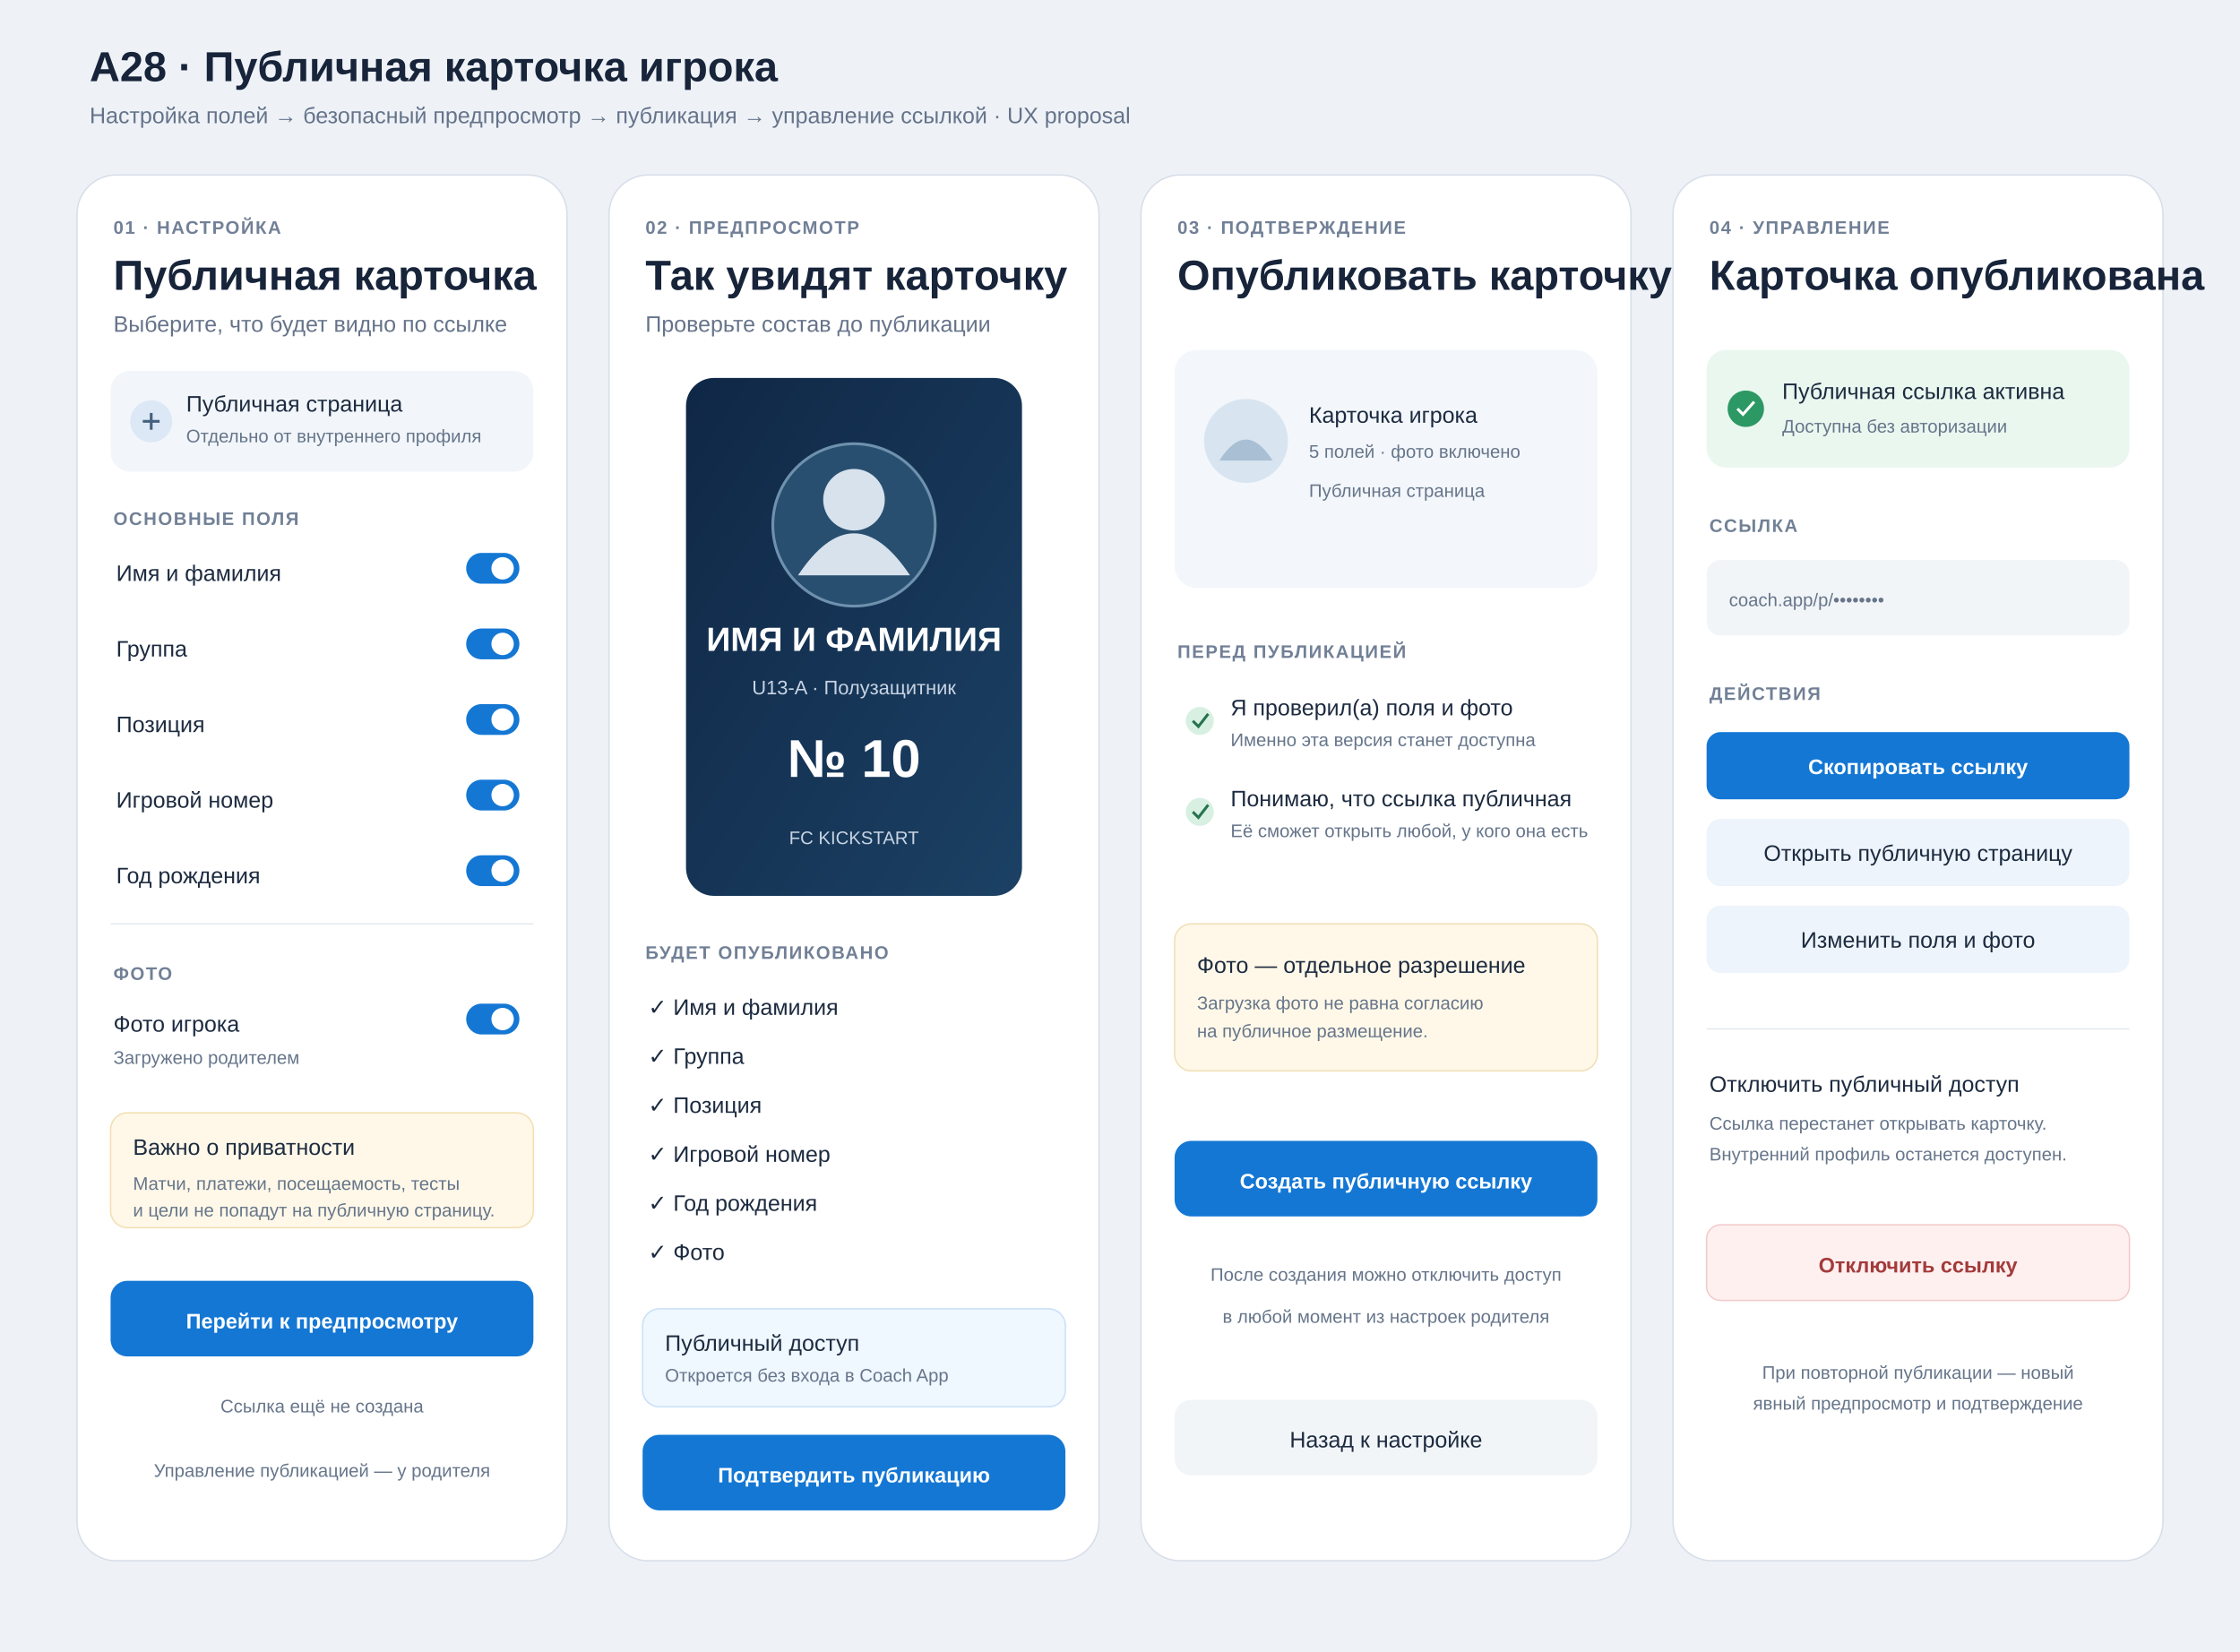
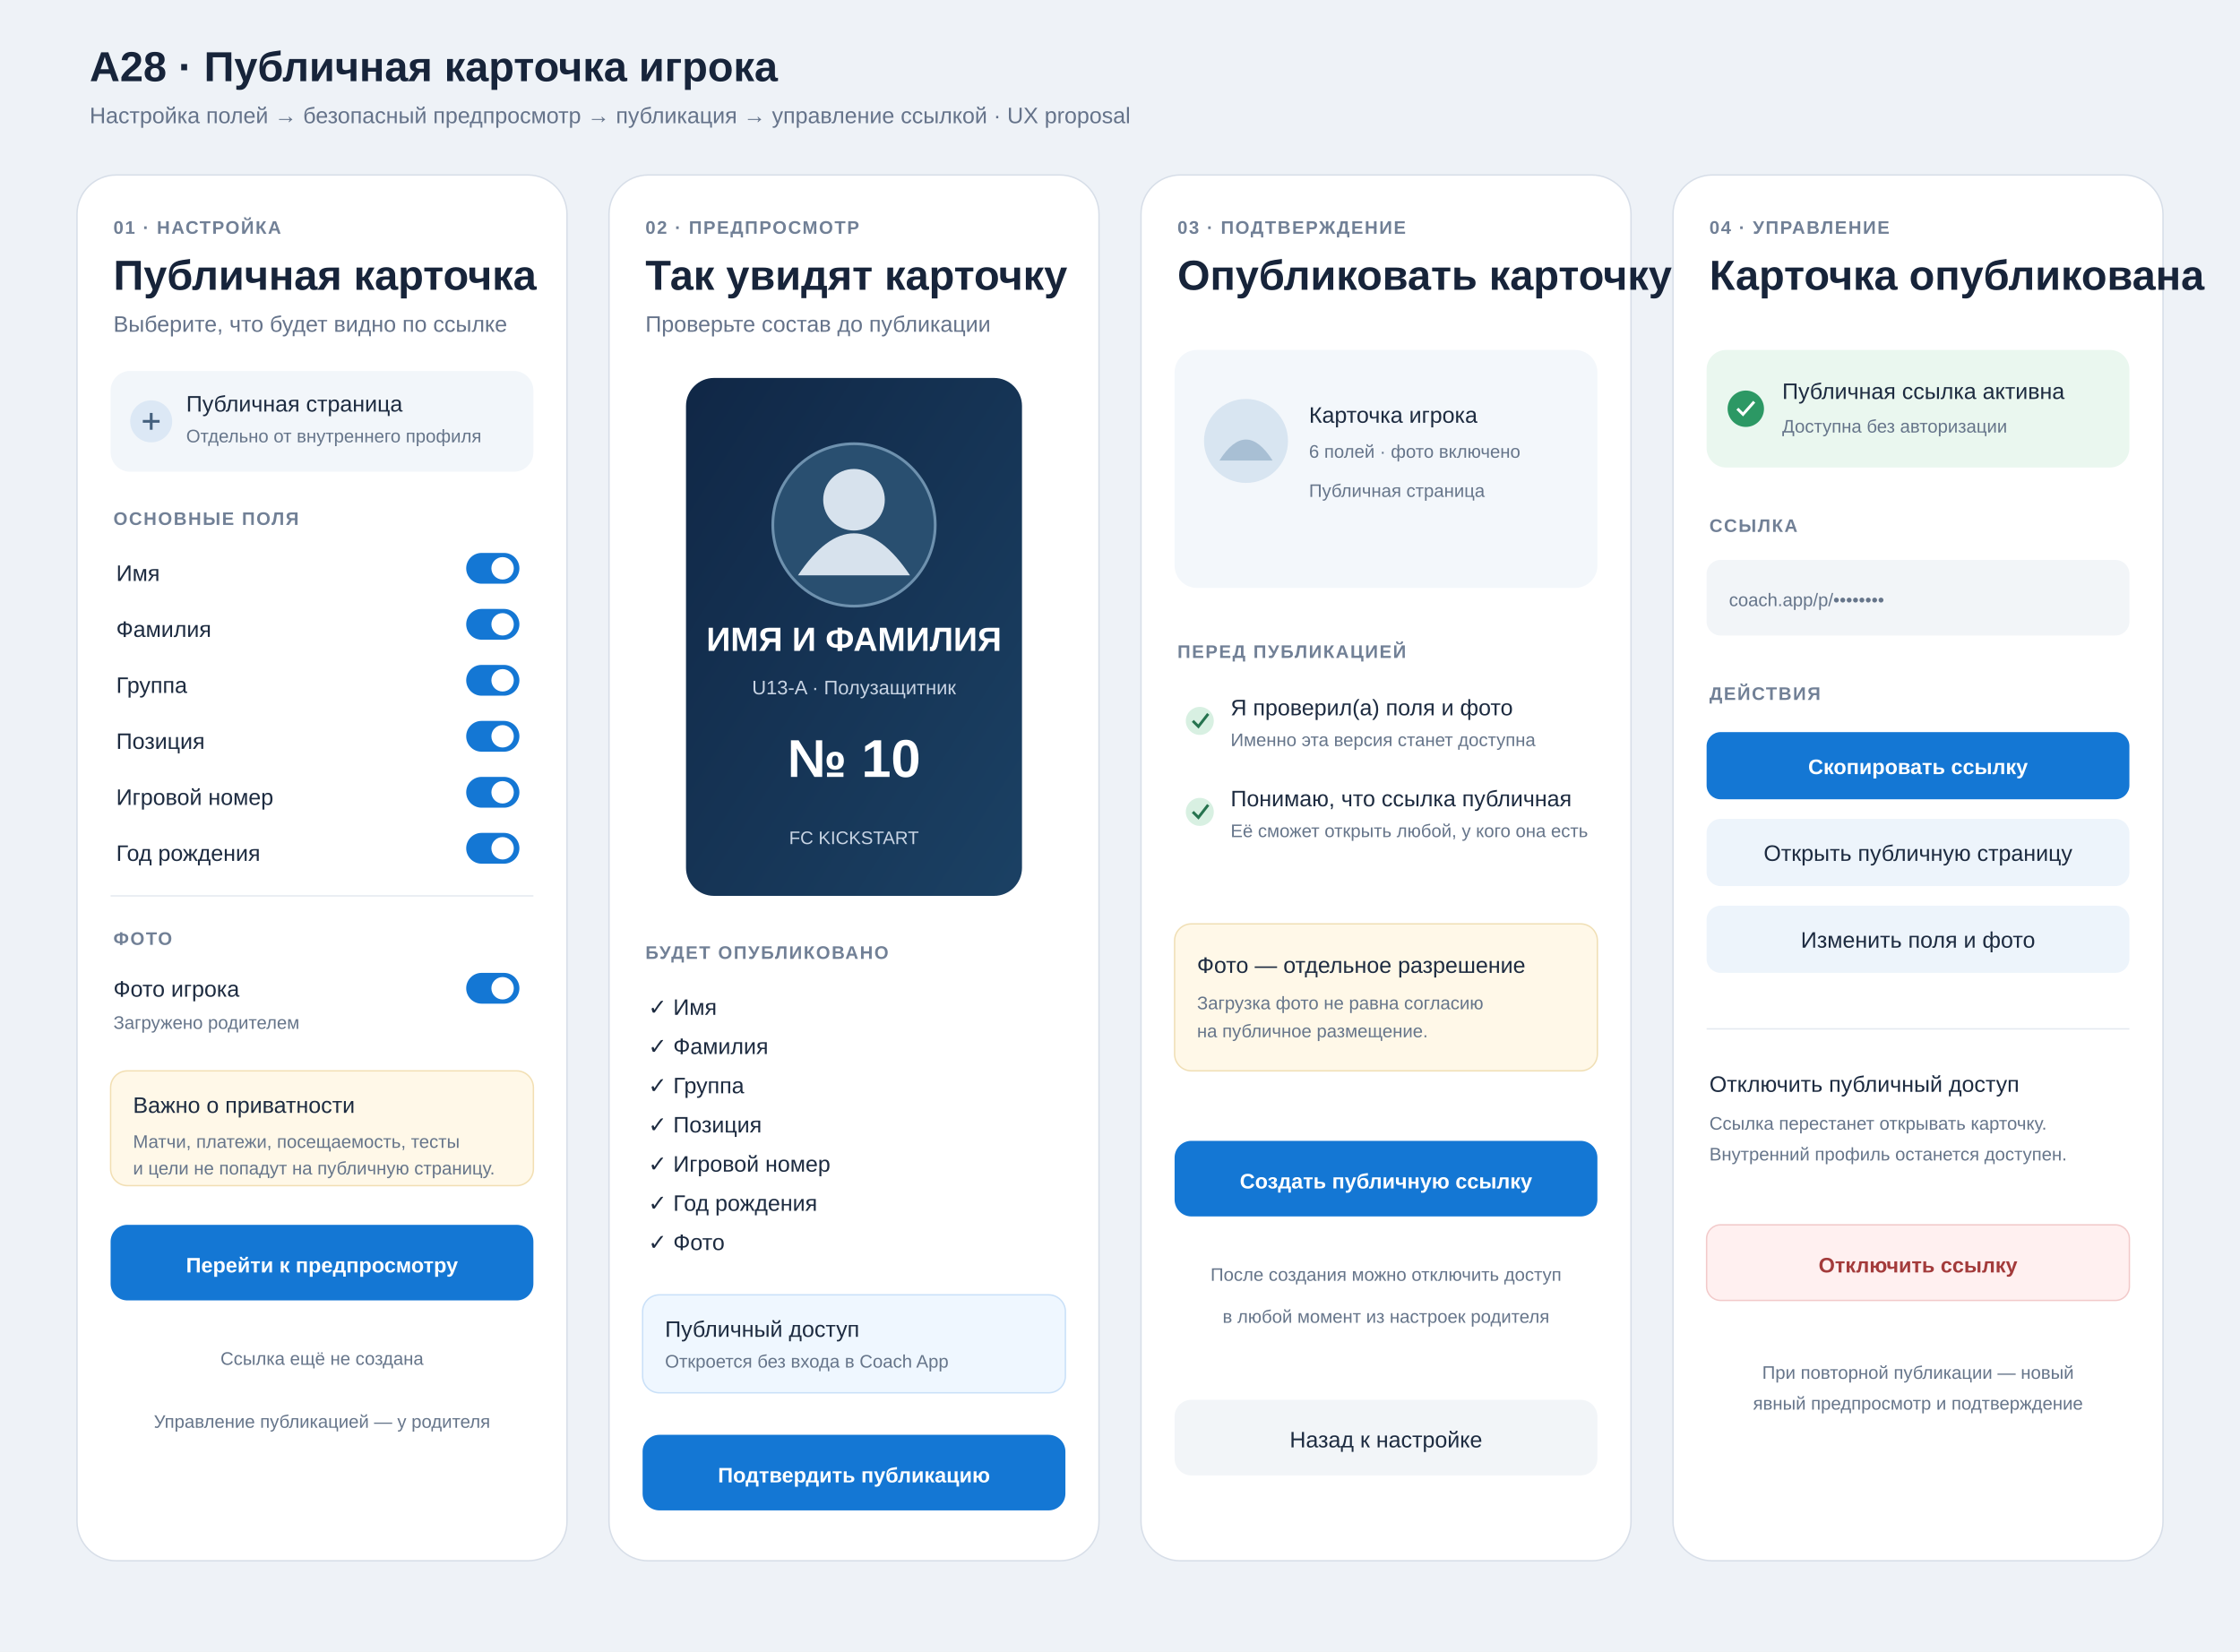
<svg xmlns="http://www.w3.org/2000/svg" width="1600" height="1180" viewBox="0 0 1600 1180">
  <defs>
    <linearGradient id="bg" x1="0" y1="0" x2="1" y2="1">
      <stop stop-color="#0b1730" />
      <stop offset="1" stop-color="#142b4b" />
    </linearGradient>
    <linearGradient id="card" x1="0" y1="0" x2="1" y2="1">
      <stop stop-color="#102746" />
      <stop offset="1" stop-color="#1b4164" />
    </linearGradient>
    <style>
 .h{font:700 30px Arial;fill:#17243a}.sub{font:16px Arial;fill:#65738a}.label{font:700 13px Arial;letter-spacing:1px;fill:#718096}.txt{font:16px Arial;fill:#1d2b40}.small{font:13px Arial;fill:#66758a}.white{fill:#fff}.muted{fill:#c8d4e4}.btn{font:700 15px Arial;fill:#fff}.tag{font:700 12px Arial;fill:#25634b}
 </style>
  </defs>
  <rect width="1600" height="1180" fill="#eef2f7" />
  <text x="64" y="58" class="h">A28 · Публичная карточка игрока</text>
  <text x="64" y="88" class="sub">Настройка полей → безопасный предпросмотр → публикация → управление ссылкой · UX proposal</text>
  <g transform="translate(55 125)">
    <rect width="350" height="990" rx="28" fill="#fff" stroke="#d7dee8" />
    <text x="26" y="42" class="label">01 · НАСТРОЙКА</text>
    <text x="26" y="82" class="h" font-size="24">Публичная карточка</text>
    <text x="26" y="112" class="sub">Выберите, что будет видно по ссылке</text>
    <rect x="24" y="140" width="302" height="72" rx="14" fill="#f2f6fa" />
    <circle cx="53" cy="176" r="15" fill="#dce8f5" />
    <path d="M47 176h12M53 170v12" stroke="#45617e" stroke-width="2" />
    <text x="78" y="169" class="txt" font-weight="700">Публичная страница</text>
    <text x="78" y="191" class="small">Отдельно от внутреннего профиля</text>
    <text x="26" y="250" class="label">ОСНОВНЫЕ ПОЛЯ</text>
    <g class="txt">
-       <text x="28" y="290">Имя и фамилия</text>
-       <text x="28" y="344">Группа</text>
-       <text x="28" y="398">Позиция</text>
-       <text x="28" y="452">Игровой номер</text>
-       <text x="28" y="506">Год рождения</text>
+       <text x="28" y="290">Имя</text>
+       <text x="28" y="330">Фамилия</text>
+       <text x="28" y="370">Группа</text>
+       <text x="28" y="410">Позиция</text>
+       <text x="28" y="450">Игровой номер</text>
+       <text x="28" y="490">Год рождения</text>
    </g>
    <g fill="#1477d4">
      <rect x="278" y="270" width="38" height="22" rx="11" />
      <circle cx="304" cy="281" r="8" fill="#fff" />
-       <rect x="278" y="324" width="38" height="22" rx="11" />
-       <circle cx="304" cy="335" r="8" fill="#fff" />
-       <rect x="278" y="378" width="38" height="22" rx="11" />
-       <circle cx="304" cy="389" r="8" fill="#fff" />
-       <rect x="278" y="432" width="38" height="22" rx="11" />
-       <circle cx="304" cy="443" r="8" fill="#fff" />
-       <rect x="278" y="486" width="38" height="22" rx="11" />
-       <circle cx="304" cy="497" r="8" fill="#fff" />
+       <rect x="278" y="310" width="38" height="22" rx="11" />
+       <circle cx="304" cy="321" r="8" fill="#fff" />
+       <rect x="278" y="350" width="38" height="22" rx="11" />
+       <circle cx="304" cy="361" r="8" fill="#fff" />
+       <rect x="278" y="390" width="38" height="22" rx="11" />
+       <circle cx="304" cy="401" r="8" fill="#fff" />
+       <rect x="278" y="430" width="38" height="22" rx="11" />
+       <circle cx="304" cy="441" r="8" fill="#fff" />
+       <rect x="278" y="470" width="38" height="22" rx="11" />
+       <circle cx="304" cy="481" r="8" fill="#fff" />
    </g>
-     <path d="M24 535H326" stroke="#e4e9f0" />
-     <text x="26" y="575" class="label">ФОТО</text>
-     <text x="26" y="612" class="txt">Фото игрока</text>
-     <text x="26" y="635" class="small">Загружено родителем</text>
-     <rect x="278" y="592" width="38" height="22" rx="11" fill="#1477d4" />
-     <circle cx="304" cy="603" r="8" fill="#fff" />
-     <rect x="24" y="670" width="302" height="82" rx="12" fill="#fff8e8" stroke="#f2dfb3" />
-     <text x="40" y="700" class="txt" font-weight="700" fill="#76551c">Важно о приватности</text>
-     <text x="40" y="725" class="small">Матчи, платежи, посещаемость, тесты</text>
-     <text x="40" y="744" class="small">и цели не попадут на публичную страницу.</text>
-     <rect x="24" y="790" width="302" height="54" rx="12" fill="#1477d4" />
-     <text x="175" y="824" text-anchor="middle" class="btn">Перейти к предпросмотру</text>
-     <text x="175" y="884" text-anchor="middle" class="small">Ссылка ещё не создана</text>
-     <text x="175" y="930" text-anchor="middle" class="small">Управление публикацией — у родителя</text>
+     <path d="M24 515H326" stroke="#e4e9f0" />
+     <text x="26" y="550" class="label">ФОТО</text>
+     <text x="26" y="587" class="txt">Фото игрока</text>
+     <text x="26" y="610" class="small">Загружено родителем</text>
+     <rect x="278" y="570" width="38" height="22" rx="11" fill="#1477d4" />
+     <circle cx="304" cy="581" r="8" fill="#fff" />
+     <rect x="24" y="640" width="302" height="82" rx="12" fill="#fff8e8" stroke="#f2dfb3" />
+     <text x="40" y="670" class="txt" font-weight="700" fill="#76551c">Важно о приватности</text>
+     <text x="40" y="695" class="small">Матчи, платежи, посещаемость, тесты</text>
+     <text x="40" y="714" class="small">и цели не попадут на публичную страницу.</text>
+     <rect x="24" y="750" width="302" height="54" rx="12" fill="#1477d4" />
+     <text x="175" y="784" text-anchor="middle" class="btn">Перейти к предпросмотру</text>
+     <text x="175" y="850" text-anchor="middle" class="small">Ссылка ещё не создана</text>
+     <text x="175" y="895" text-anchor="middle" class="small">Управление публикацией — у родителя</text>
  </g>
  <g transform="translate(435 125)">
    <rect width="350" height="990" rx="28" fill="#fff" stroke="#d7dee8" />
    <text x="26" y="42" class="label">02 · ПРЕДПРОСМОТР</text>
    <text x="26" y="82" class="h" font-size="24">Так увидят карточку</text>
    <text x="26" y="112" class="sub">Проверьте состав до публикации</text>
    <rect x="55" y="145" width="240" height="370" rx="20" fill="url(#card)" />
    <circle cx="175" cy="250" r="58" fill="#294f70" stroke="#6e91ae" stroke-width="2" />
    <circle cx="175" cy="232" r="22" fill="#d7e2ed" />
    <path d="M135 286q40-60 80 0" fill="#d7e2ed" />
    <text x="175" y="340" text-anchor="middle" class="white" font-family="Arial" font-size="24" font-weight="700">ИМЯ И ФАМИЛИЯ</text>
    <text x="175" y="371" text-anchor="middle" class="muted" font-family="Arial" font-size="14">U13-A · Полузащитник</text>
    <text x="175" y="430" text-anchor="middle" class="white" font-family="Arial" font-size="38" font-weight="700">№ 10</text>
    <text x="175" y="478" text-anchor="middle" class="muted" font-family="Arial" font-size="13">FC KICKSTART</text>
    <text x="26" y="560" class="label">БУДЕТ ОПУБЛИКОВАНО</text>
    <g class="txt">
-       <text x="28" y="600">✓ Имя и фамилия</text>
-       <text x="28" y="635">✓ Группа</text>
-       <text x="28" y="670">✓ Позиция</text>
-       <text x="28" y="705">✓ Игровой номер</text>
+       <text x="28" y="600">✓ Имя</text>
+       <text x="28" y="628">✓ Фамилия</text>
+       <text x="28" y="656">✓ Группа</text>
+       <text x="28" y="684">✓ Позиция</text>
+       <text x="28" y="712">✓ Игровой номер</text>
      <text x="28" y="740">✓ Год рождения</text>
-       <text x="28" y="775">✓ Фото</text>
+       <text x="28" y="768">✓ Фото</text>
    </g>
-     <rect x="24" y="810" width="302" height="70" rx="12" fill="#eff7ff" stroke="#c9e0f8" />
-     <text x="40" y="840" class="txt" font-weight="700">Публичный доступ</text>
-     <text x="40" y="862" class="small">Откроется без входа в Coach App</text>
+     <rect x="24" y="800" width="302" height="70" rx="12" fill="#eff7ff" stroke="#c9e0f8" />
+     <text x="40" y="830" class="txt" font-weight="700">Публичный доступ</text>
+     <text x="40" y="852" class="small">Откроется без входа в Coach App</text>
    <rect x="24" y="900" width="302" height="54" rx="12" fill="#1477d4" />
    <text x="175" y="934" text-anchor="middle" class="btn">Подтвердить публикацию</text>
  </g>
  <g transform="translate(815 125)">
    <rect width="350" height="990" rx="28" fill="#fff" stroke="#d7dee8" />
    <text x="26" y="42" class="label">03 · ПОДТВЕРЖДЕНИЕ</text>
    <text x="26" y="82" class="h" font-size="24">Опубликовать карточку?</text>
    <rect x="24" y="125" width="302" height="170" rx="16" fill="#f3f7fb" />
    <circle cx="75" cy="190" r="30" fill="#d8e5f1" />
    <path d="M56 204q19-30 38 0" fill="#a8bfd4" />
    <text x="120" y="177" class="txt" font-weight="700">Карточка игрока</text>
-     <text x="120" y="202" class="small">5 полей · фото включено</text>
+     <text x="120" y="202" class="small">6 полей · фото включено</text>
    <text x="120" y="230" class="small">Публичная страница</text>
    <text x="26" y="345" class="label">ПЕРЕД ПУБЛИКАЦИЕЙ</text>
    <circle cx="42" cy="390" r="10" fill="#d8f0e2" />
    <path d="M37 390l4 4 7-9" stroke="#26734f" stroke-width="2" fill="none" />
    <text x="64" y="386" class="txt">Я проверил(а) поля и фото</text>
    <text x="64" y="408" class="small">Именно эта версия станет доступна</text>
    <circle cx="42" cy="455" r="10" fill="#d8f0e2" />
    <path d="M37 455l4 4 7-9" stroke="#26734f" stroke-width="2" fill="none" />
    <text x="64" y="451" class="txt">Понимаю, что ссылка публичная</text>
    <text x="64" y="473" class="small">Её сможет открыть любой, у кого она есть</text>
    <rect x="24" y="535" width="302" height="105" rx="12" fill="#fff8e8" stroke="#f0dfb5" />
    <text x="40" y="570" class="txt" font-weight="700">Фото — отдельное разрешение</text>
    <text x="40" y="596" class="small">Загрузка фото не равна согласию</text>
    <text x="40" y="616" class="small">на публичное размещение.</text>
    <rect x="24" y="690" width="302" height="54" rx="12" fill="#1477d4" />
    <text x="175" y="724" text-anchor="middle" class="btn">Создать публичную ссылку</text>
    <text x="175" y="790" text-anchor="middle" class="small">После создания можно отключить доступ</text>
    <text x="175" y="820" text-anchor="middle" class="small">в любой момент из настроек родителя</text>
    <rect x="24" y="875" width="302" height="54" rx="12" fill="#f2f5f8" />
    <text x="175" y="909" text-anchor="middle" class="txt">Назад к настройке</text>
  </g>
  <g transform="translate(1195 125)">
    <rect width="350" height="990" rx="28" fill="#fff" stroke="#d7dee8" />
    <text x="26" y="42" class="label">04 · УПРАВЛЕНИЕ</text>
    <text x="26" y="82" class="h" font-size="24">Карточка опубликована</text>
    <rect x="24" y="125" width="302" height="84" rx="14" fill="#eaf7ef" />
    <circle cx="52" cy="167" r="13" fill="#2c9864" />
    <path d="M46 167l4 4 8-9" stroke="#fff" stroke-width="2" fill="none" />
    <text x="78" y="160" class="txt" font-weight="700">Публичная ссылка активна</text>
    <text x="78" y="184" class="small">Доступна без авторизации</text>
    <text x="26" y="255" class="label">ССЫЛКА</text>
    <rect x="24" y="275" width="302" height="54" rx="10" fill="#f2f5f8" />
    <text x="40" y="308" class="small">coach.app/p/••••••••</text>
    <text x="26" y="375" class="label">ДЕЙСТВИЯ</text>
    <rect x="24" y="398" width="302" height="48" rx="10" fill="#1477d4" />
    <text x="175" y="428" text-anchor="middle" class="btn">Скопировать ссылку</text>
    <rect x="24" y="460" width="302" height="48" rx="10" fill="#edf4fb" />
    <text x="175" y="490" text-anchor="middle" class="txt">Открыть публичную страницу</text>
    <rect x="24" y="522" width="302" height="48" rx="10" fill="#edf4fb" />
    <text x="175" y="552" text-anchor="middle" class="txt">Изменить поля и фото</text>
    <path d="M24 610H326" stroke="#e4e9f0" />
    <text x="26" y="655" class="txt" font-weight="700">Отключить публичный доступ</text>
    <text x="26" y="682" class="small">Ссылка перестанет открывать карточку.</text>
    <text x="26" y="704" class="small">Внутренний профиль останется доступен.</text>
    <rect x="24" y="750" width="302" height="54" rx="10" fill="#fff0f0" stroke="#f2caca" />
    <text x="175" y="784" text-anchor="middle" font-family="Arial" font-size="15" font-weight="700" fill="#a33b3b">Отключить ссылку</text>
    <text x="175" y="860" text-anchor="middle" class="small">При повторной публикации — новый</text>
    <text x="175" y="882" text-anchor="middle" class="small">явный предпросмотр и подтверждение</text>
  </g>
</svg>
